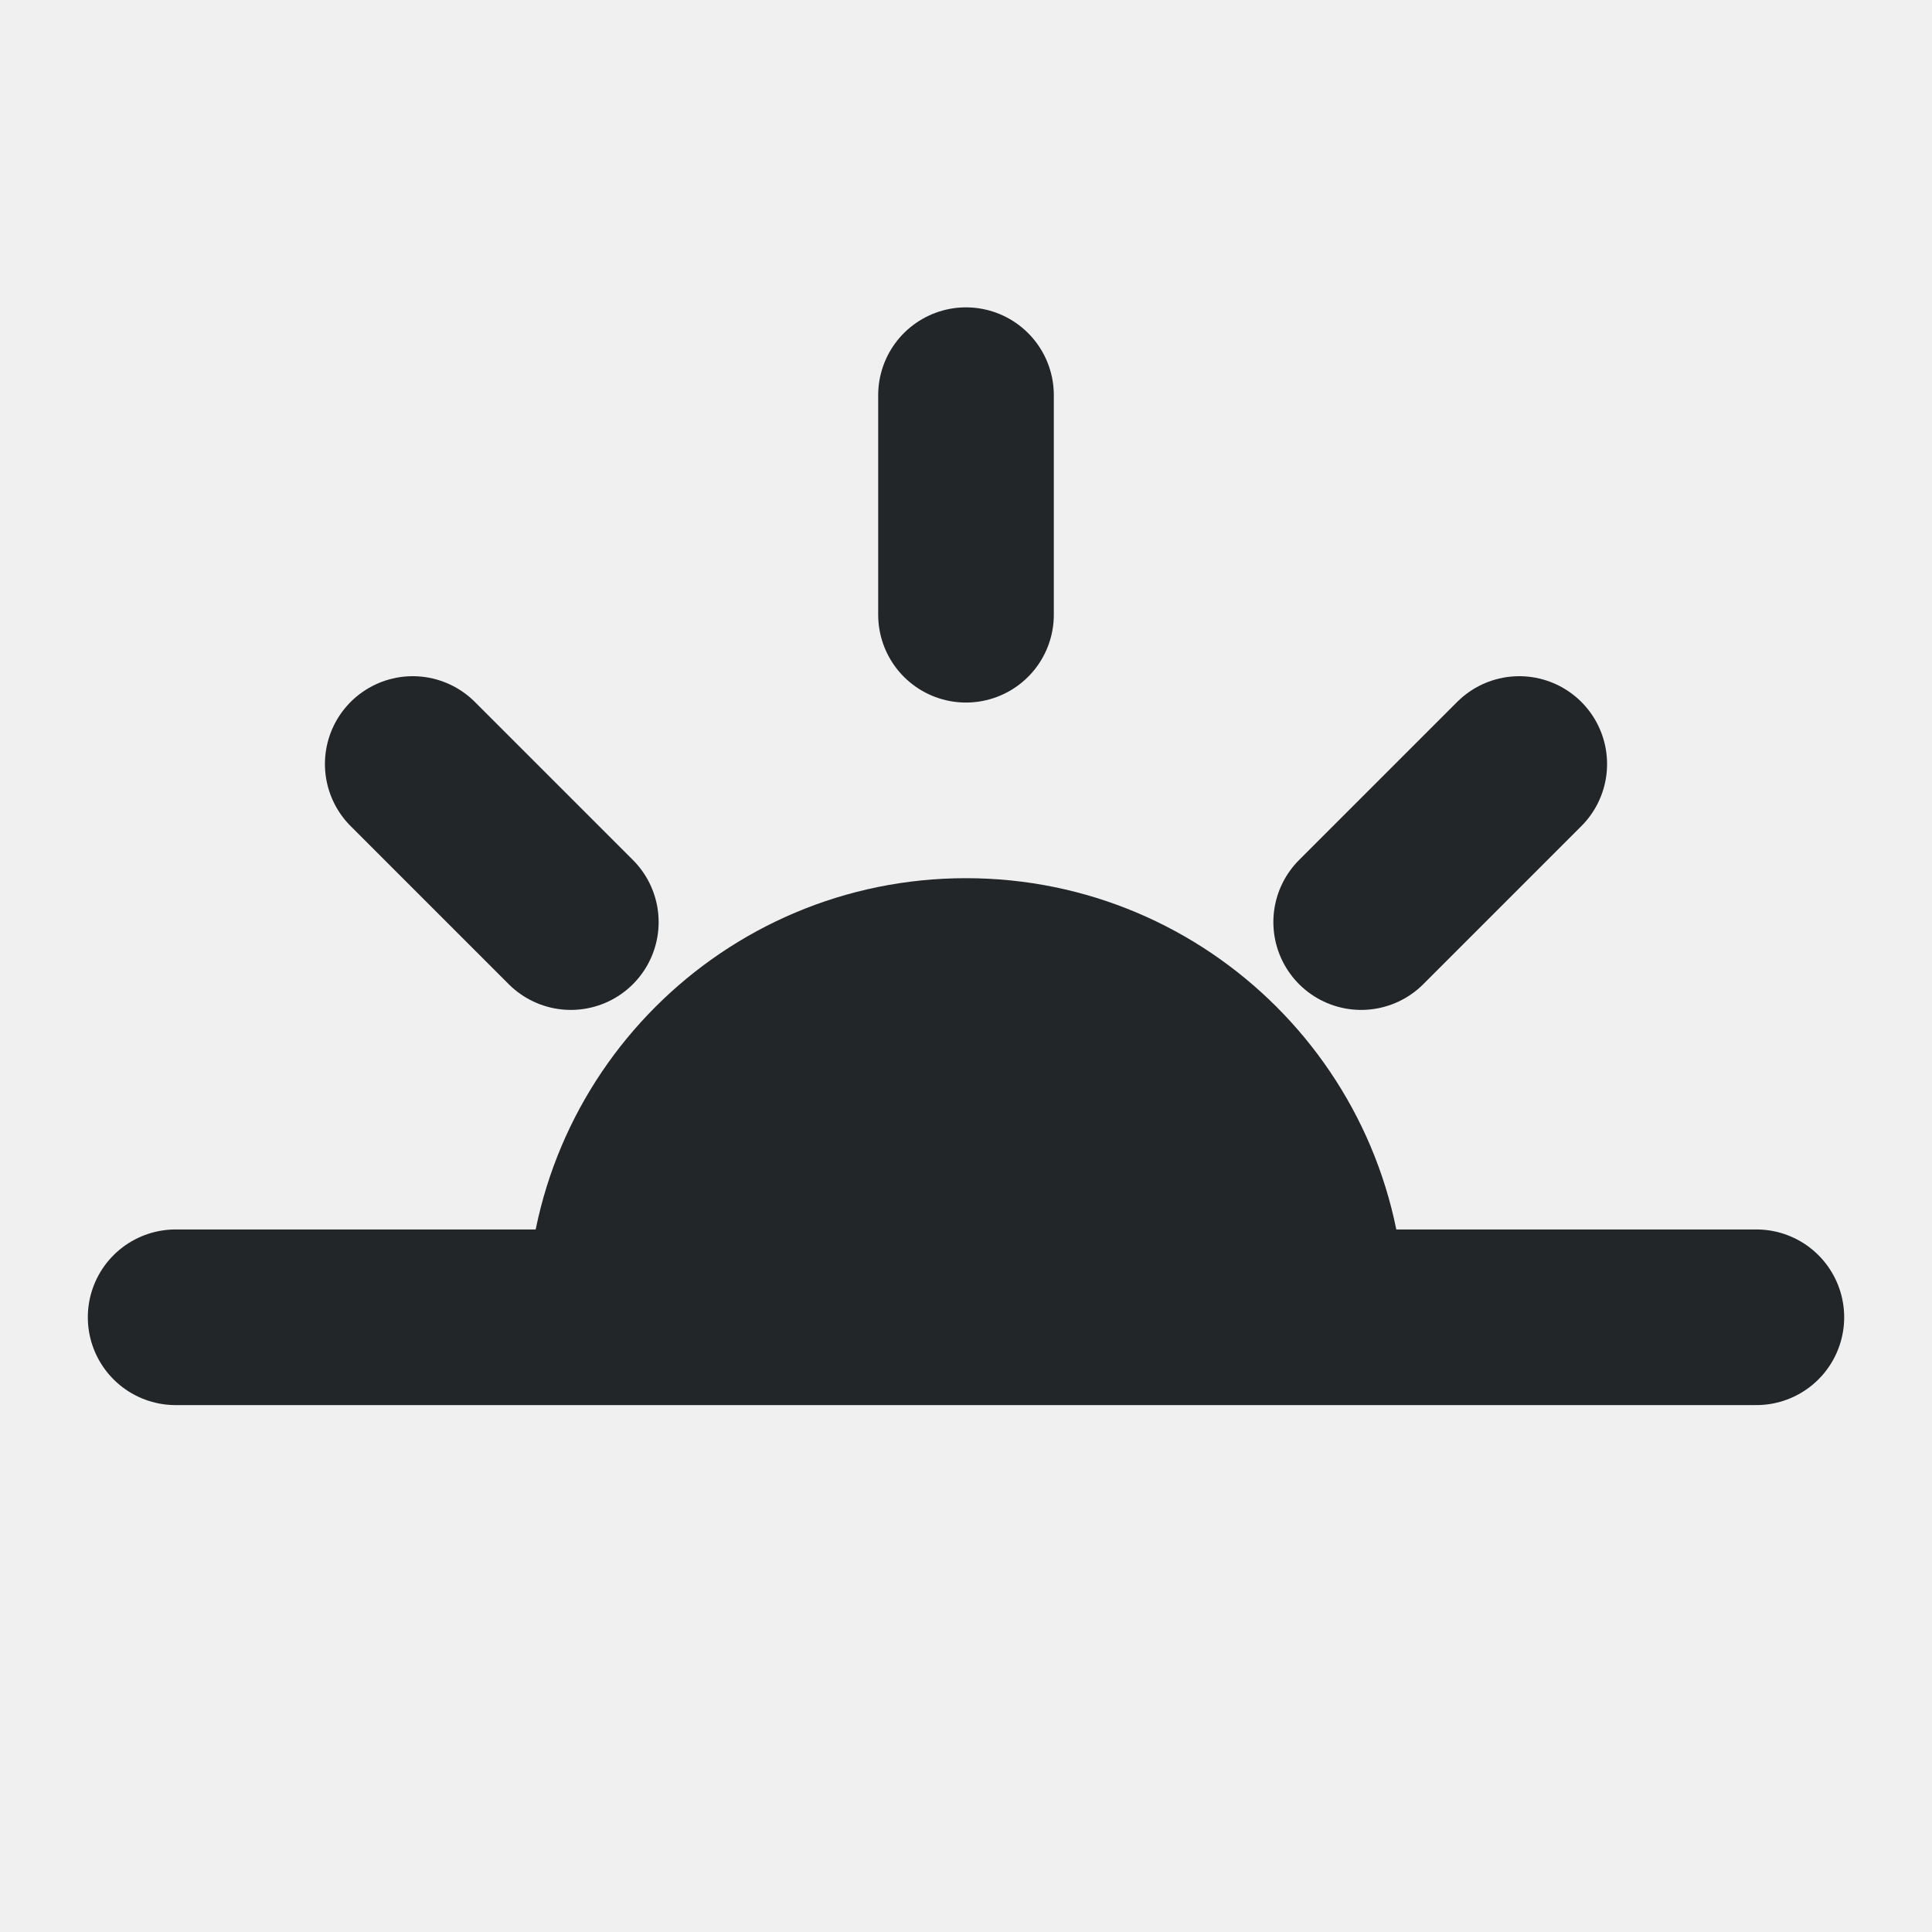
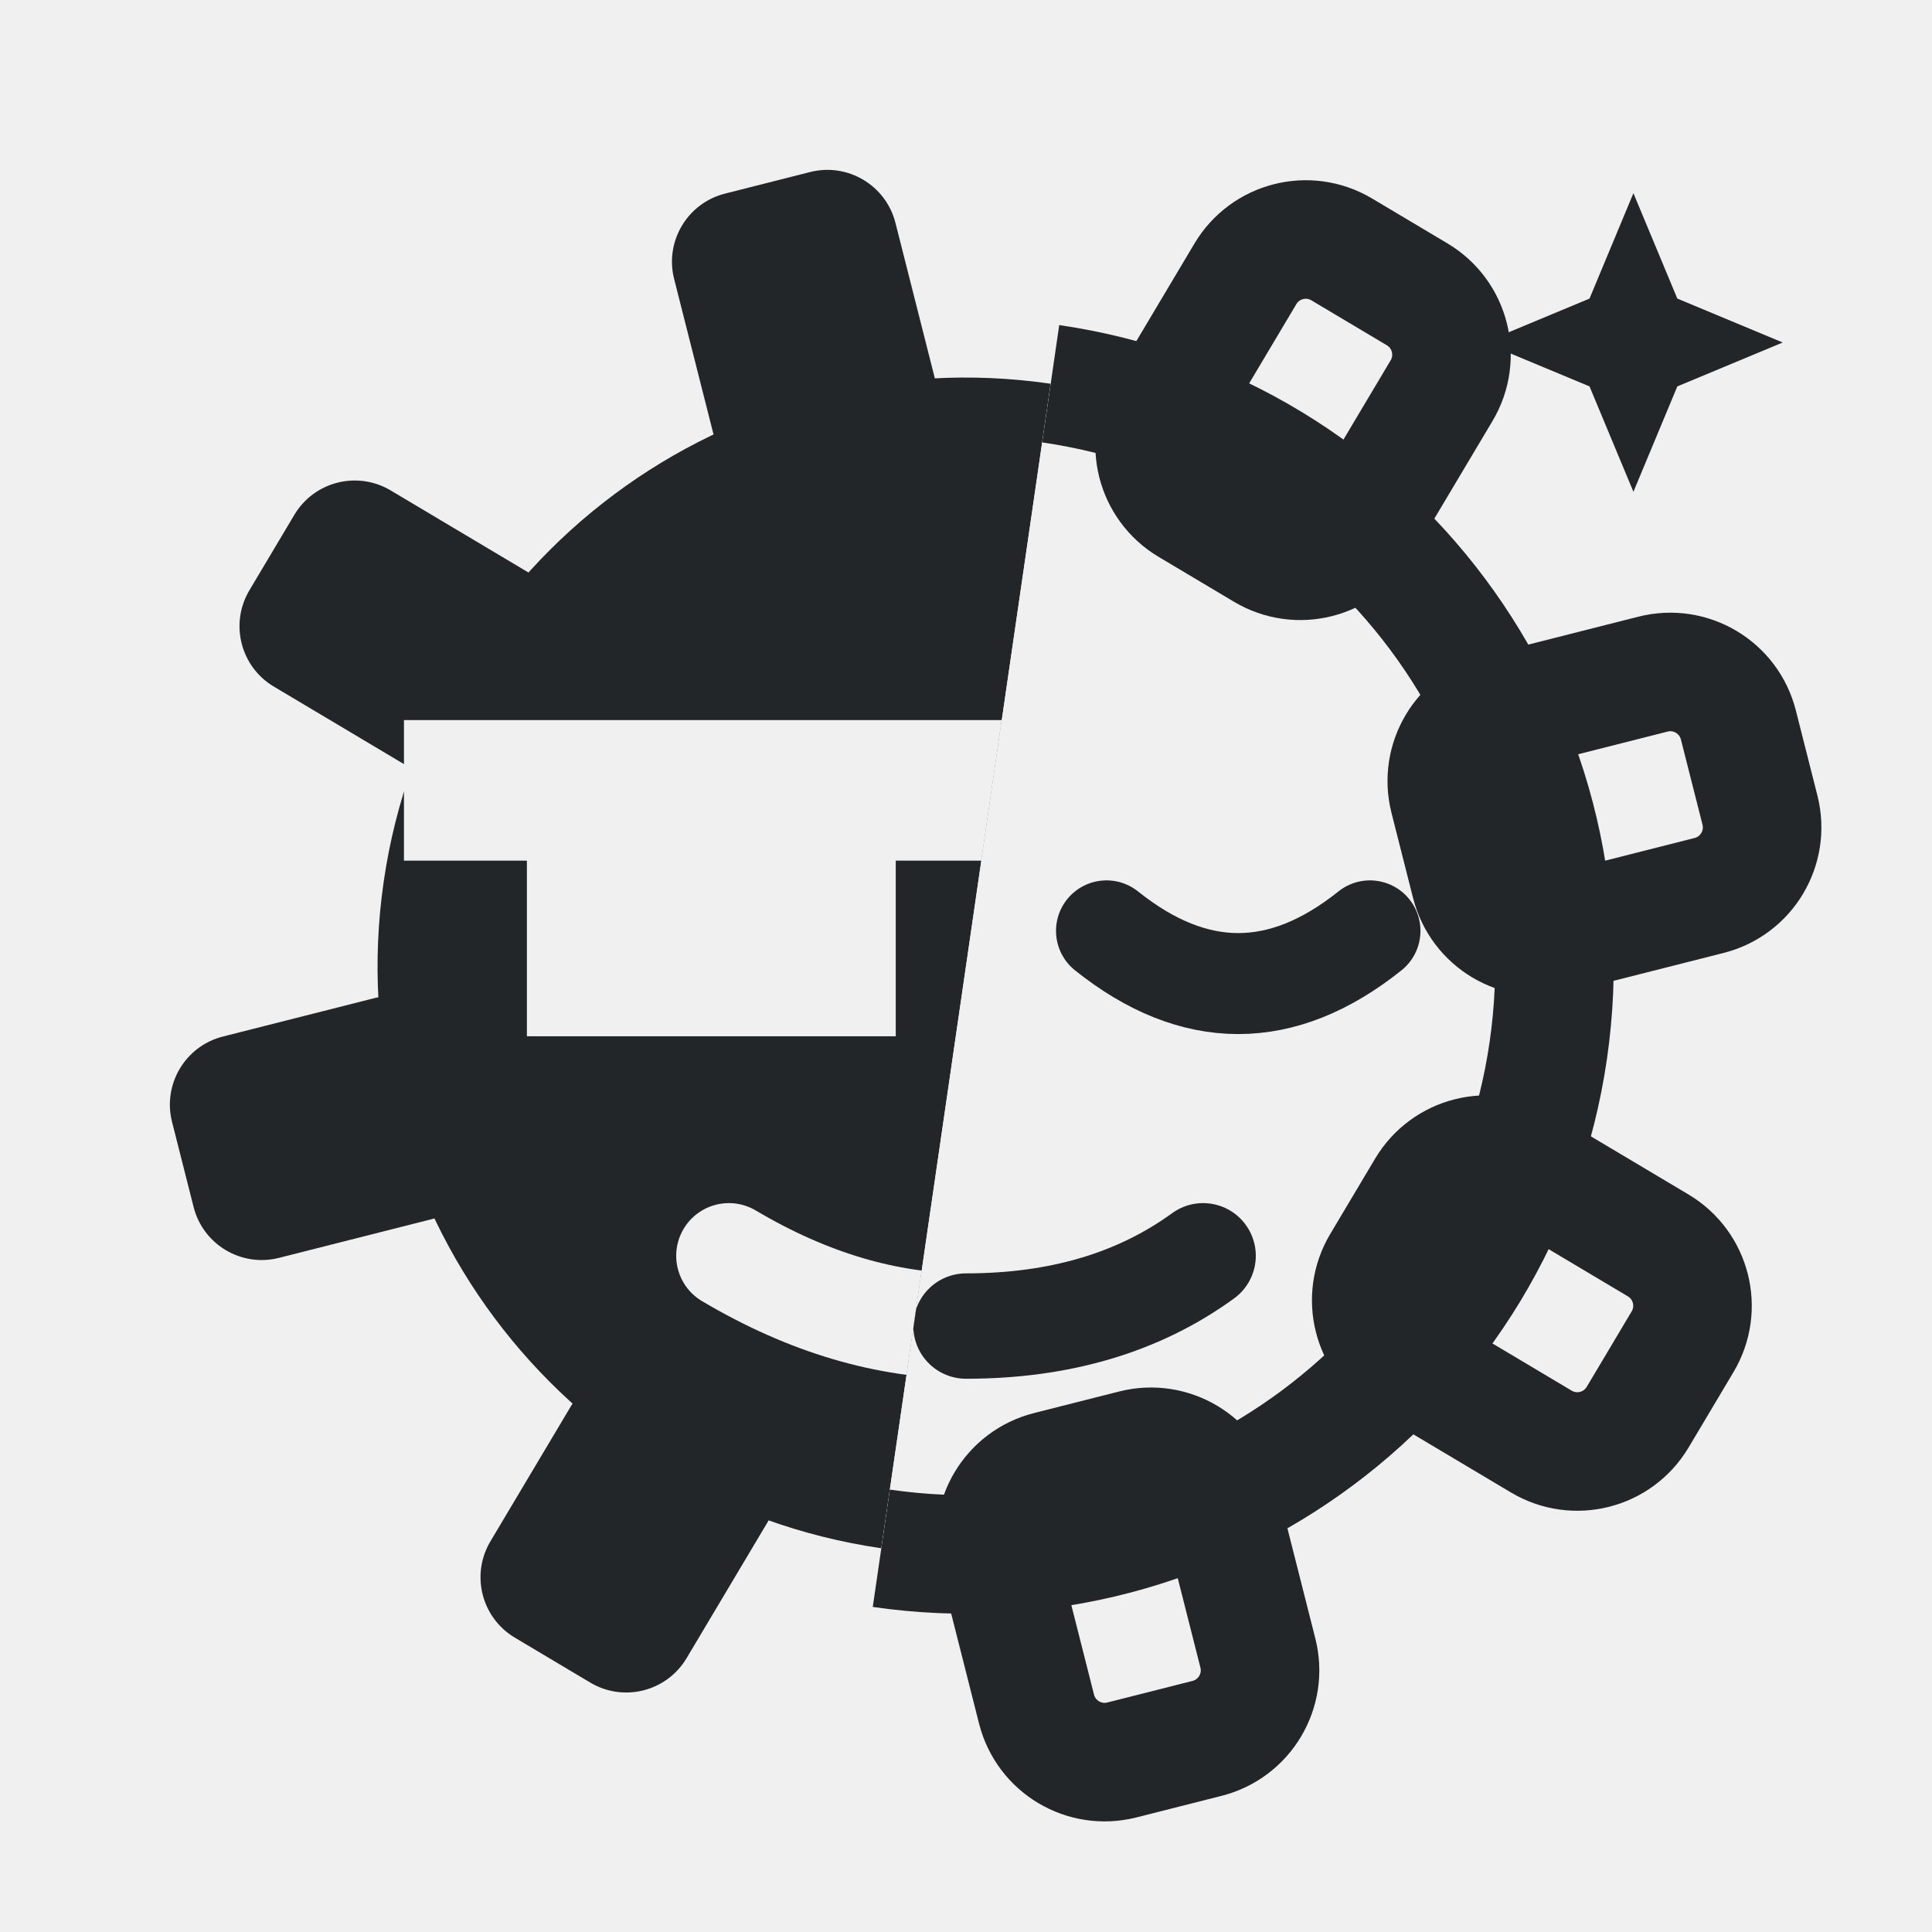
<svg xmlns="http://www.w3.org/2000/svg" viewBox="0 0 22 22" width="22" height="22">
  <defs>
    <style type="text/css" id="current-color-scheme">
      .ColorScheme-Text { color: #232629; }
    </style>
+     <clipPath id="symL">
+       <polygon points="0,0 12.6,0 9.4,22 0,22" />
+     </clipPath>
+     <clipPath id="symR">
+       <polygon points="12.6,0 22,0 22,22 9.4,22" />
+     </clipPath>
+     <mask id="symMask">
+       <rect width="22" height="22" fill="#ffffff" />
+       <path d="M4.6 8.2H11.5V9.8H10.2V11.8H6V9.8H4.6Z" fill="#000000" clip-path="url(#symL)" />
+       <path d="M8.3 14.3Q11 15.9 13.7 14.3" fill="none" stroke="#000000" stroke-width="1.2" stroke-linecap="round" clip-path="url(#symL)" />
+     </mask>
+     <g id="symGear" transform="rotate(8.28 11 11)">
+       <rect x="9.7" y="1.8" width="2.6" height="3.4" rx="0.8" transform="rotate(22.5 11 11)" />
+       <rect x="9.7" y="1.8" width="2.6" height="3.4" rx="0.8" transform="rotate(67.5 11 11)" />
+       <rect x="9.7" y="1.8" width="2.6" height="3.4" rx="0.8" transform="rotate(112.5 11 11)" />
+       <rect x="9.7" y="1.8" width="2.6" height="3.4" rx="0.8" transform="rotate(157.5 11 11)" />
+       <rect x="9.7" y="1.8" width="2.6" height="3.4" rx="0.8" transform="rotate(202.5 11 11)" />
+       <rect x="9.7" y="1.8" width="2.6" height="3.4" rx="0.8" transform="rotate(247.5 11 11)" />
+       <rect x="9.7" y="1.8" width="2.6" height="3.4" rx="0.8" transform="rotate(292.5 11 11)" />
+       <rect x="9.7" y="1.8" width="2.6" height="3.4" rx="0.8" transform="rotate(337.5 11 11)" />
+       <circle cx="11" cy="11" r="6.7" />
+     </g>
  </defs>
-   <g class="ColorScheme-Text" fill="none" stroke="currentColor" stroke-width="2" stroke-linecap="round">
-     <path d="M2 15h18" />
-     <path d="M11 7V4.5" />
-     <path d="M6.5 10.5 4.7 8.7" />
-     <path d="M15.5 10.5 17.3 8.7" />
+   <g class="ColorScheme-Text" fill="currentColor">
+     <use href="#symGear" clip-path="url(#symL)" mask="url(#symMask)" />
+     <g clip-path="url(#symR)">
+       <use href="#symGear" fill="none" stroke="currentColor" stroke-width="1.35" />
+       <path d="M12.6 10.6Q14.1 11.8 15.6 10.6" fill="none" stroke="currentColor" stroke-width="1.15" stroke-linecap="round" />
+       <path d="M11 15.1Q12.6 15.1 13.7 14.3" fill="none" stroke="currentColor" stroke-width="1.2" stroke-linecap="round" />
+     </g>
+     <path d="M18.6 2.2L19.1 3.4L20.3 3.9L19.1 4.4L18.6 5.6L18.1 4.4L16.9 3.9L18.1 3.4Z" />
  </g>
-   <path class="ColorScheme-Text" d="M6 15a5 5 0 0 1 10 0z" fill="currentColor" />
</svg>
